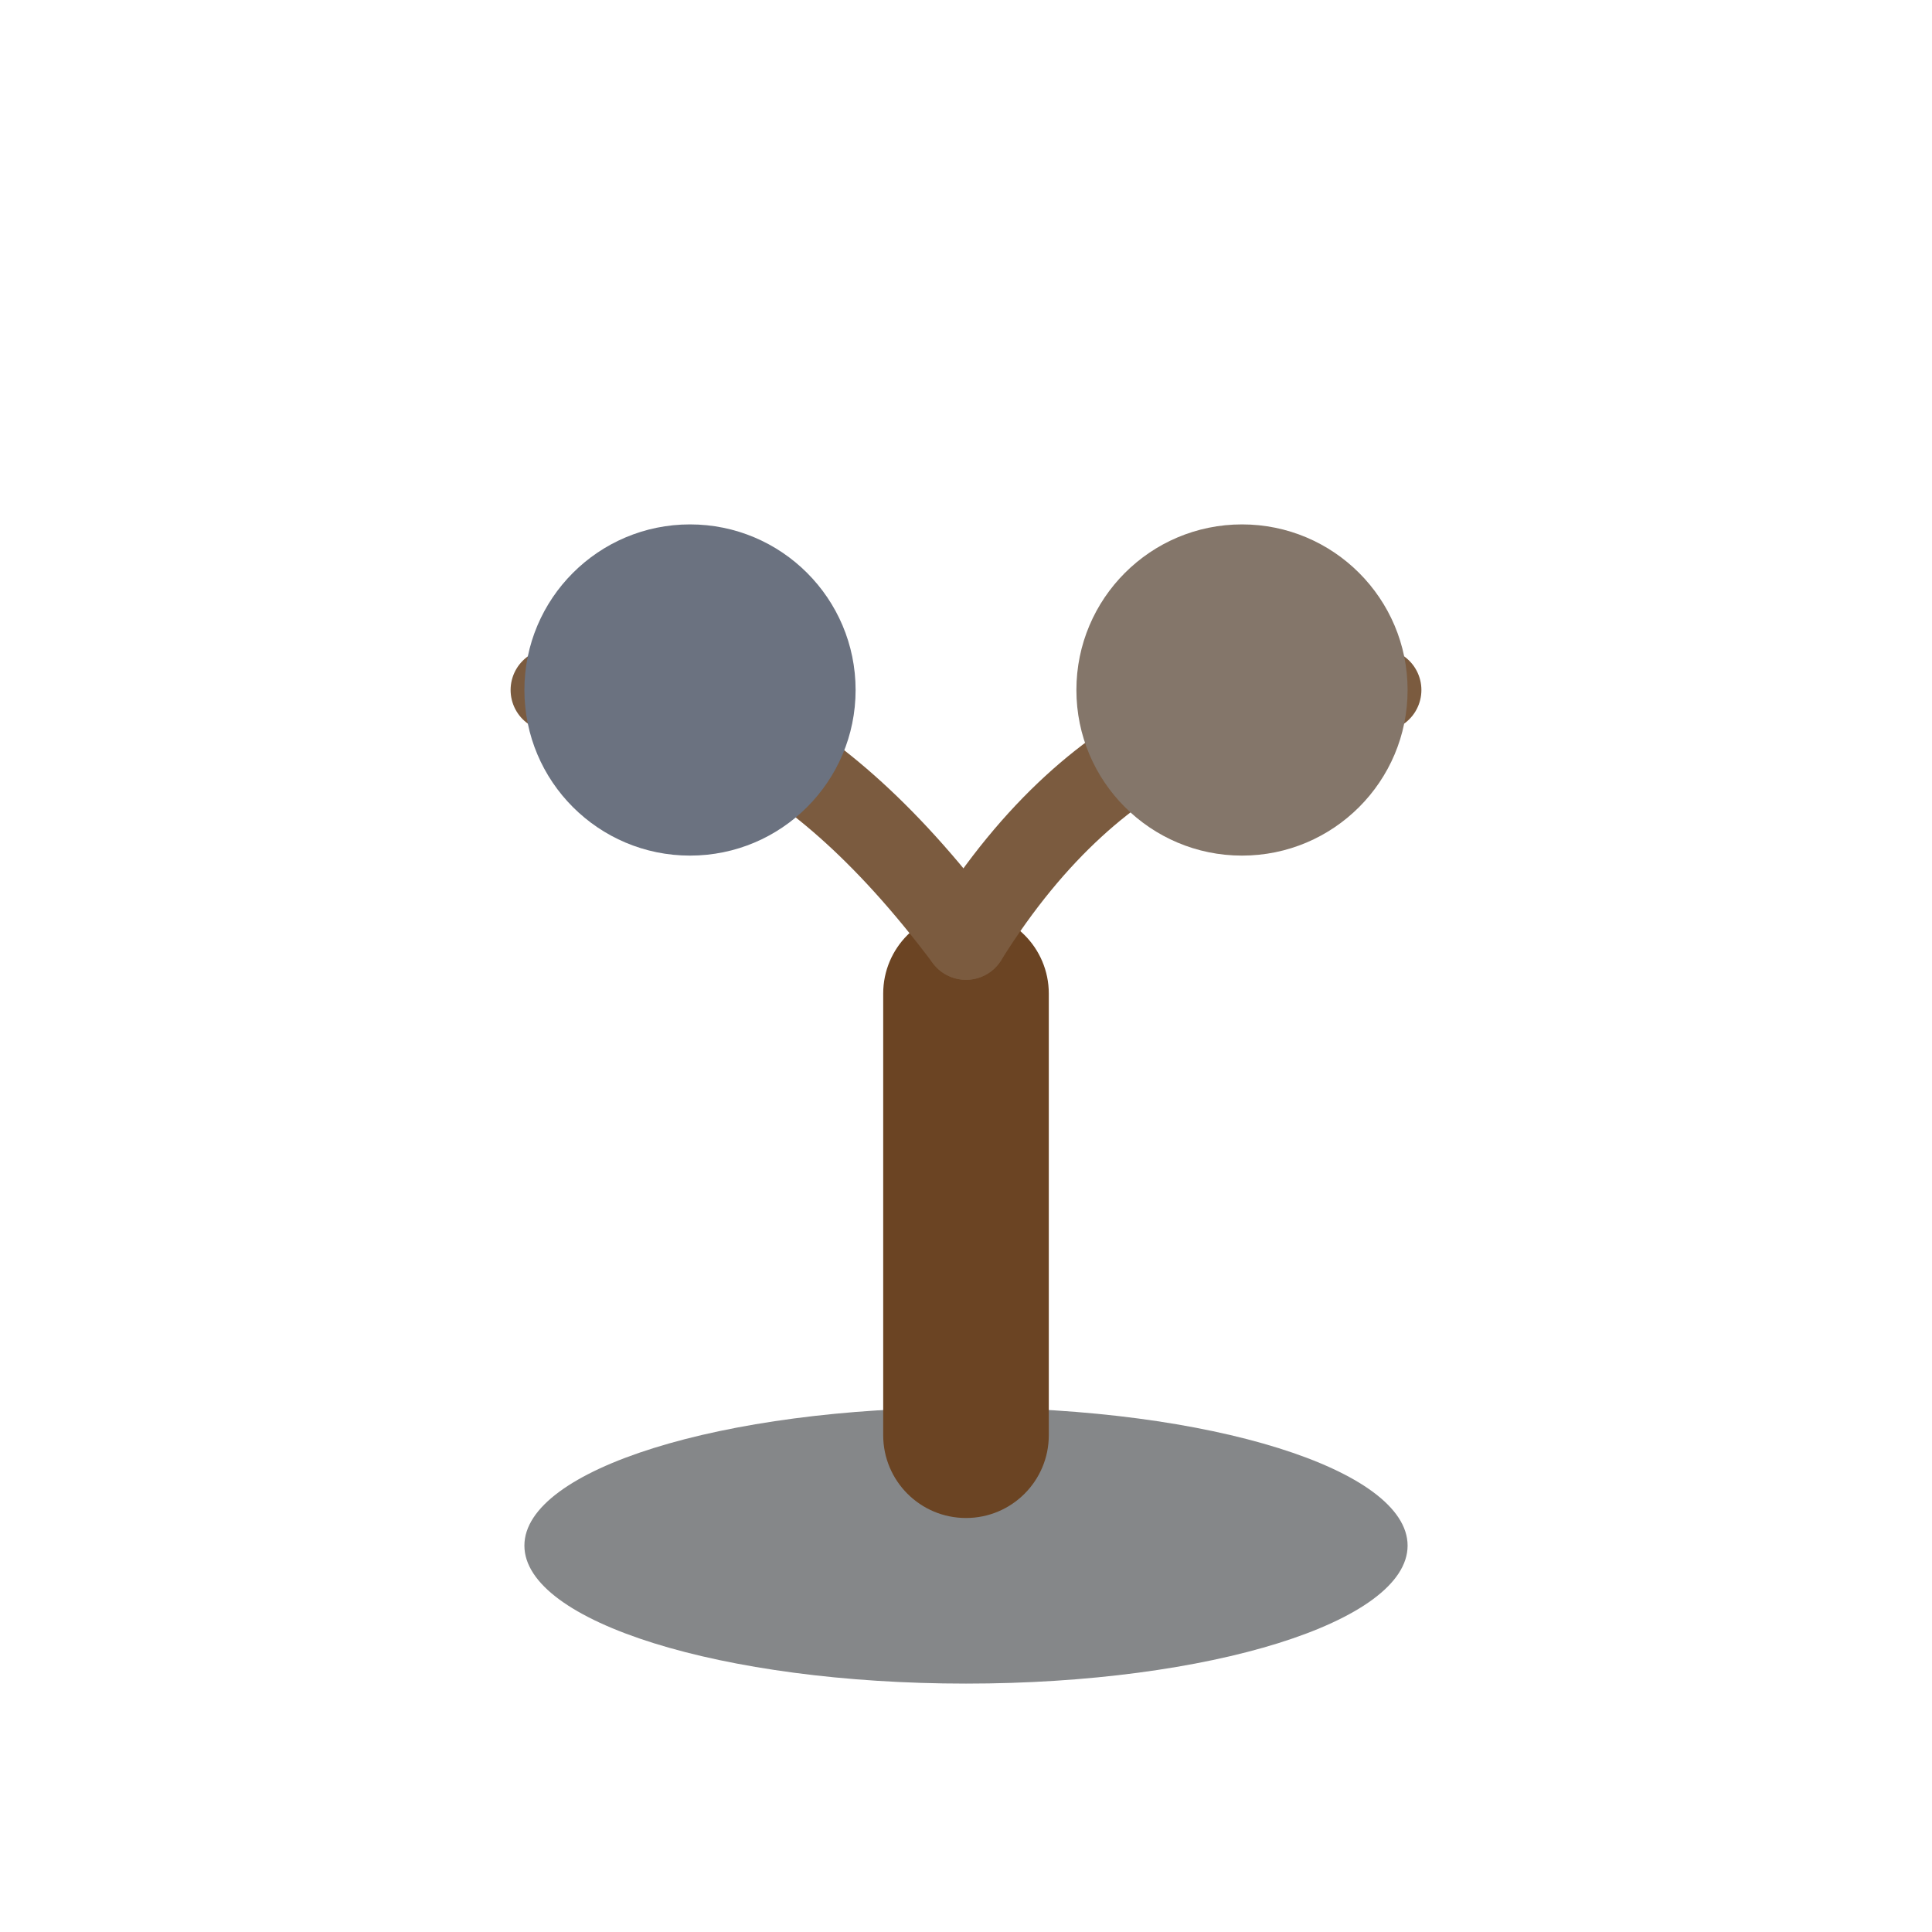
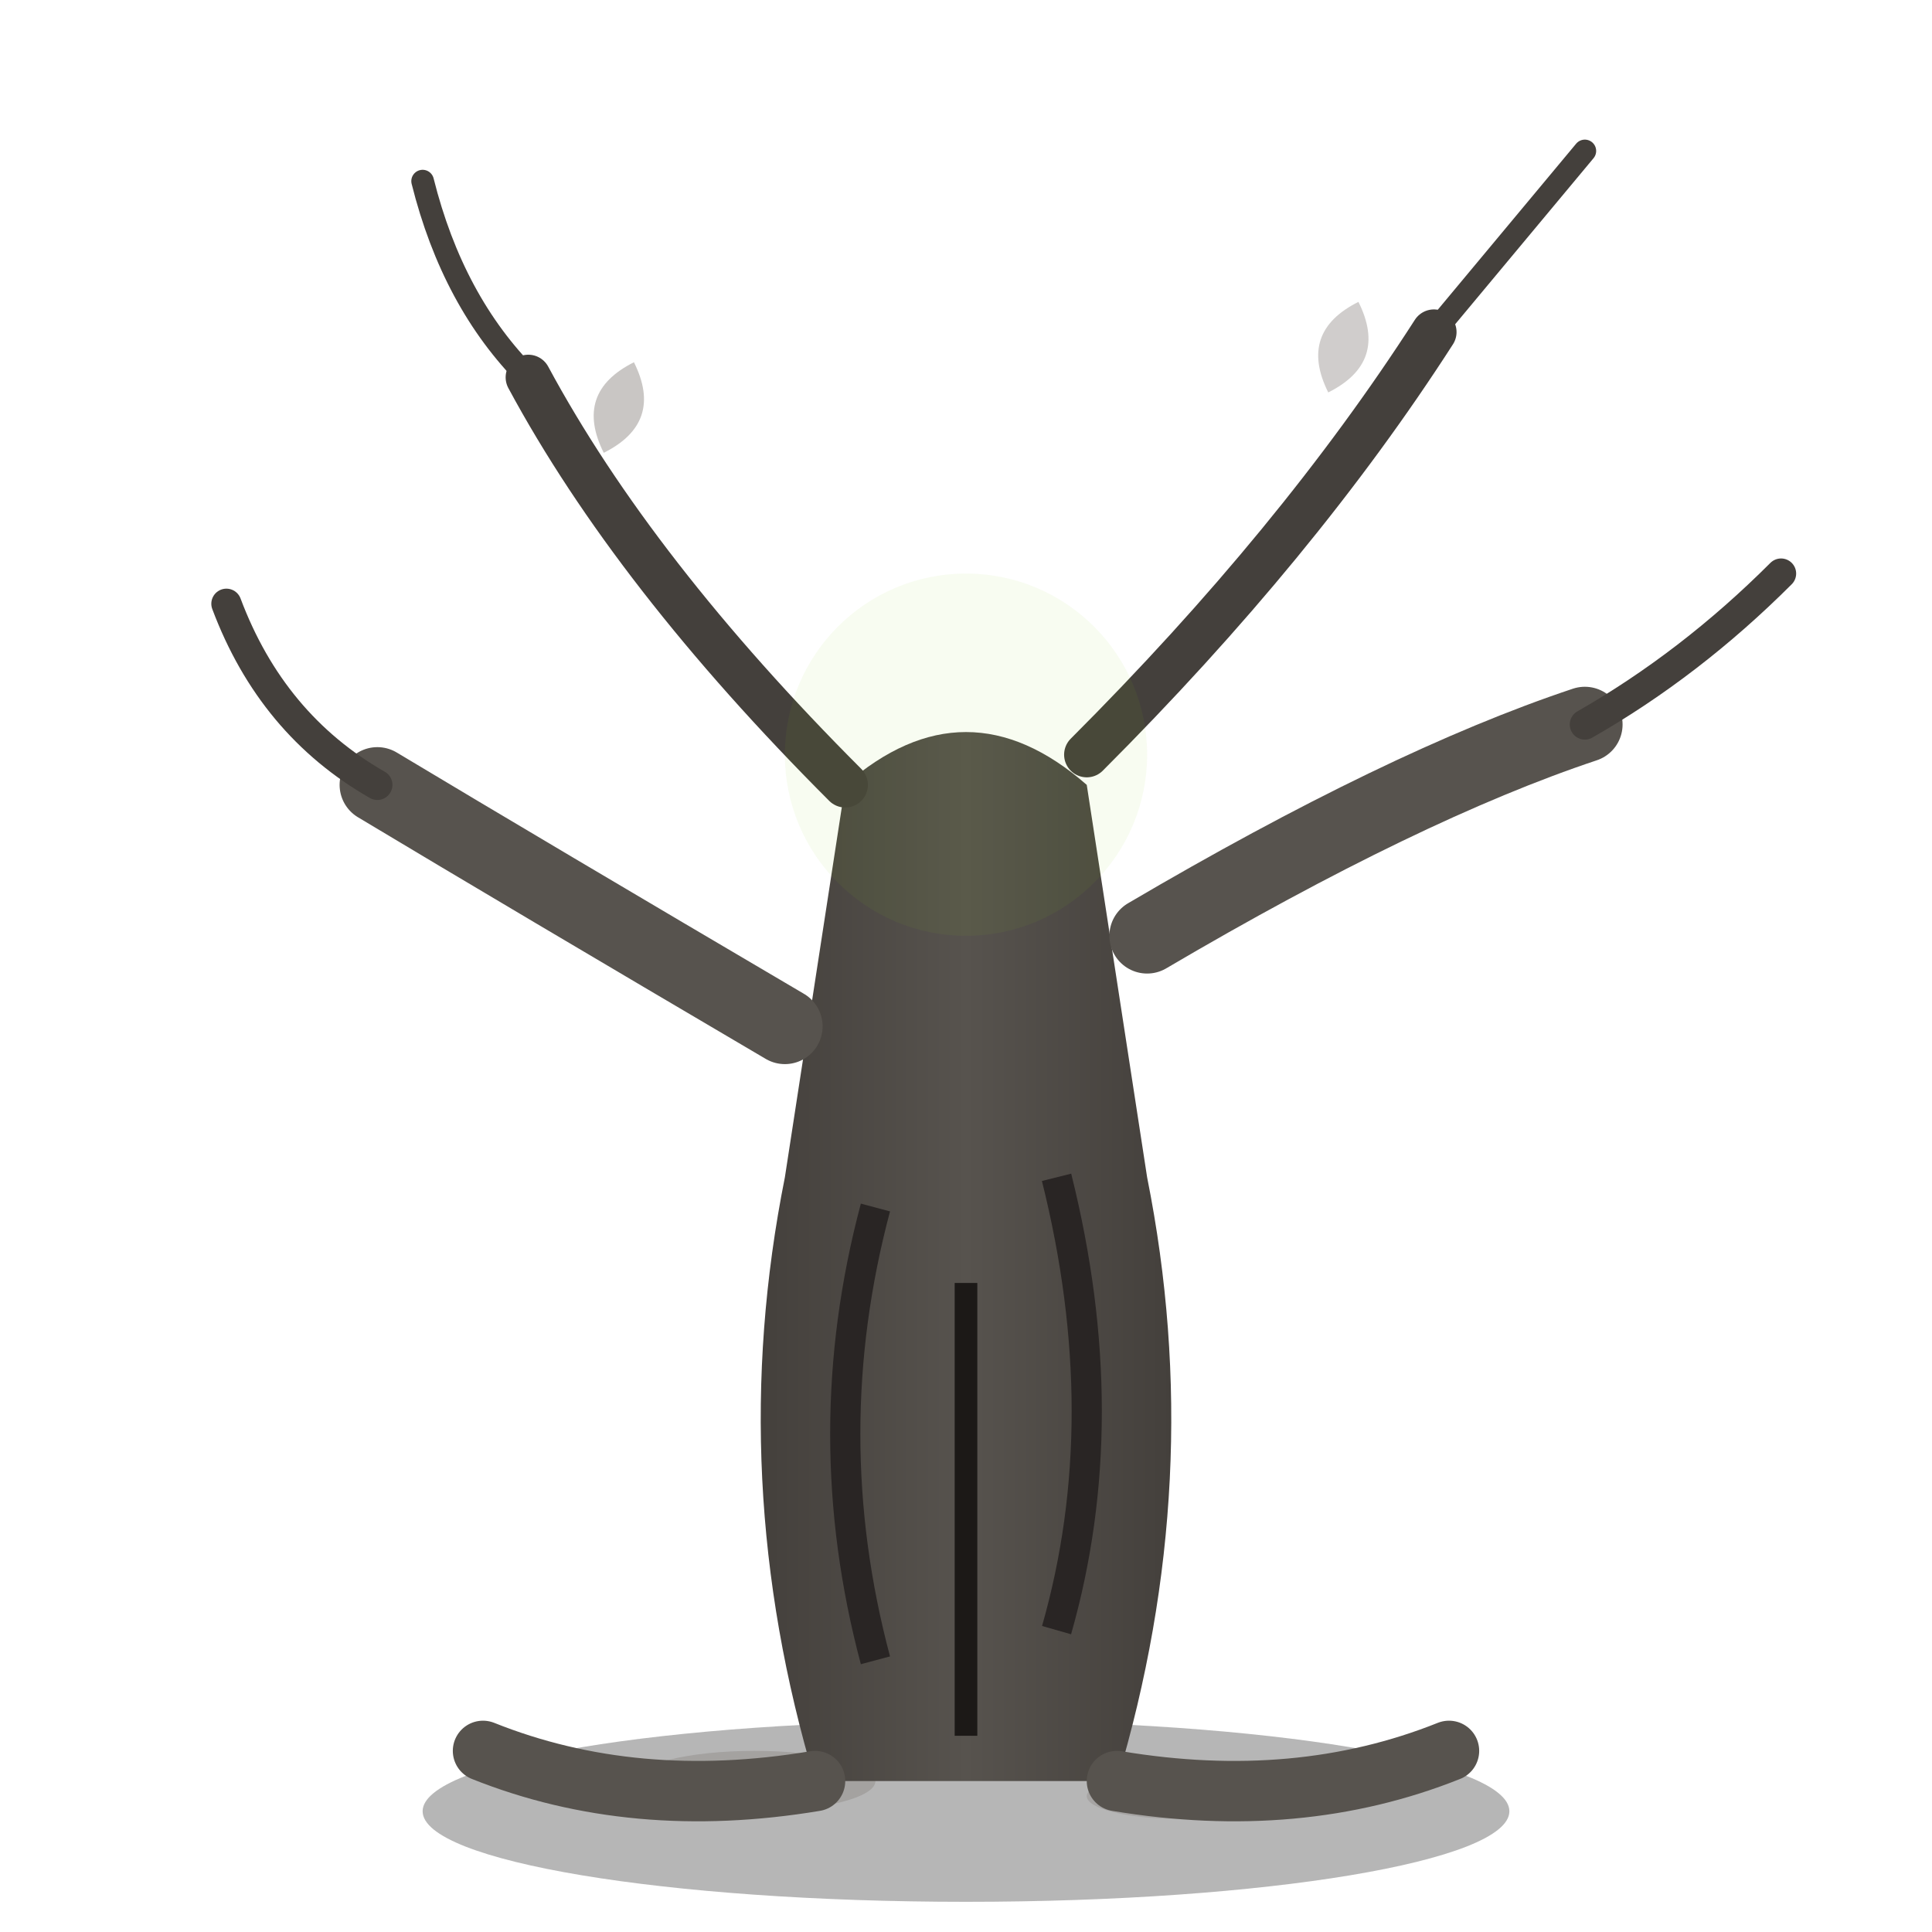
- <svg xmlns="http://www.w3.org/2000/svg" viewBox="0 0 140 140" role="img" aria-label="Verdant Withered Tree">
-   <rect width="140" height="140" rx="20" fill="transparent" />
-   <ellipse cx="70" cy="112" rx="32" ry="10" fill="#0b0f14" opacity="0.5" />
-   <rect x="64" y="66" width="12" height="44" rx="6" fill="#6b4423" />
-   <path d="M70 68c-12-16-22-18-30-18" fill="none" stroke="#7b5b3f" stroke-width="6" stroke-linecap="round" />
-   <path d="M70 68c10-16 22-18 30-18" fill="none" stroke="#7b5b3f" stroke-width="6" stroke-linecap="round" />
-   <circle cx="50" cy="50" r="12" fill="#6b7280" />
-   <circle cx="90" cy="50" r="12" fill="#84766a" />
+ <svg xmlns="http://www.w3.org/2000/svg" viewBox="0 0 128 128" role="img" aria-label="Verdant Withered Tree">
+   <defs>
+     <linearGradient id="deadTrunk" x1="0%" y1="0%" x2="100%" y2="0%">
+       <stop offset="0%" stop-color="#44403c" />
+       <stop offset="50%" stop-color="#57534e" />
+       <stop offset="100%" stop-color="#44403c" />
+     </linearGradient>
+   </defs>
+   <ellipse cx="64" cy="120" rx="36" ry="6" fill="#0a0a0a" opacity="0.3" />
+   <ellipse cx="50" cy="118" rx="8" ry="2" fill="#78716c" opacity="0.3" />
+   <ellipse cx="78" cy="119" rx="6" ry="1.5" fill="#78716c" opacity="0.25" />
+   <path d="M54 118 Q48 98 52 78 L56 52 Q64 45 72 52 L76 78 Q80 98 74 118 Z" fill="url(#deadTrunk)" />
+   <path d="M58 110 Q54 95 58 80" fill="none" stroke="#292524" stroke-width="2" />
+   <path d="M70 108 Q74 94 70 78" fill="none" stroke="#292524" stroke-width="2" />
+   <path d="M64 115 L64 85" fill="none" stroke="#1c1917" stroke-width="1.5" />
+   <path d="M54 118 Q42 120 32 116" fill="none" stroke="#57534e" stroke-width="4" stroke-linecap="round" />
+   <path d="M74 118 Q86 120 96 116" fill="none" stroke="#57534e" stroke-width="4" stroke-linecap="round" />
+   <path d="M52 68 Q35 58 25 52" fill="none" stroke="#57534e" stroke-width="5" stroke-linecap="round" />
+   <path d="M76 62 Q93 52 105 48" fill="none" stroke="#57534e" stroke-width="5" stroke-linecap="round" />
+   <path d="M56 52 Q42 38 35 25" fill="none" stroke="#44403c" stroke-width="3" stroke-linecap="round" />
+   <path d="M72 50 Q86 36 95 22" fill="none" stroke="#44403c" stroke-width="3" stroke-linecap="round" />
+   <path d="M25 52 Q18 48 15 40" fill="none" stroke="#44403c" stroke-width="2" stroke-linecap="round" />
+   <path d="M105 48 Q112 44 118 38" fill="none" stroke="#44403c" stroke-width="2" stroke-linecap="round" />
+   <path d="M35 25 Q30 20 28 12" fill="none" stroke="#44403c" stroke-width="1.5" stroke-linecap="round" />
+   <path d="M95 22 Q100 16 105 10" fill="none" stroke="#44403c" stroke-width="1.5" stroke-linecap="round" />
+   <path d="M40 30 Q38 26 42 24 Q44 28 40 30" fill="#78716c" opacity="0.4" />
+   <path d="M88 26 Q86 22 90 20 Q92 24 88 26" fill="#78716c" opacity="0.35" />
+   <circle cx="64" cy="50" r="12" fill="#84cc16" opacity="0.06" />
</svg>
